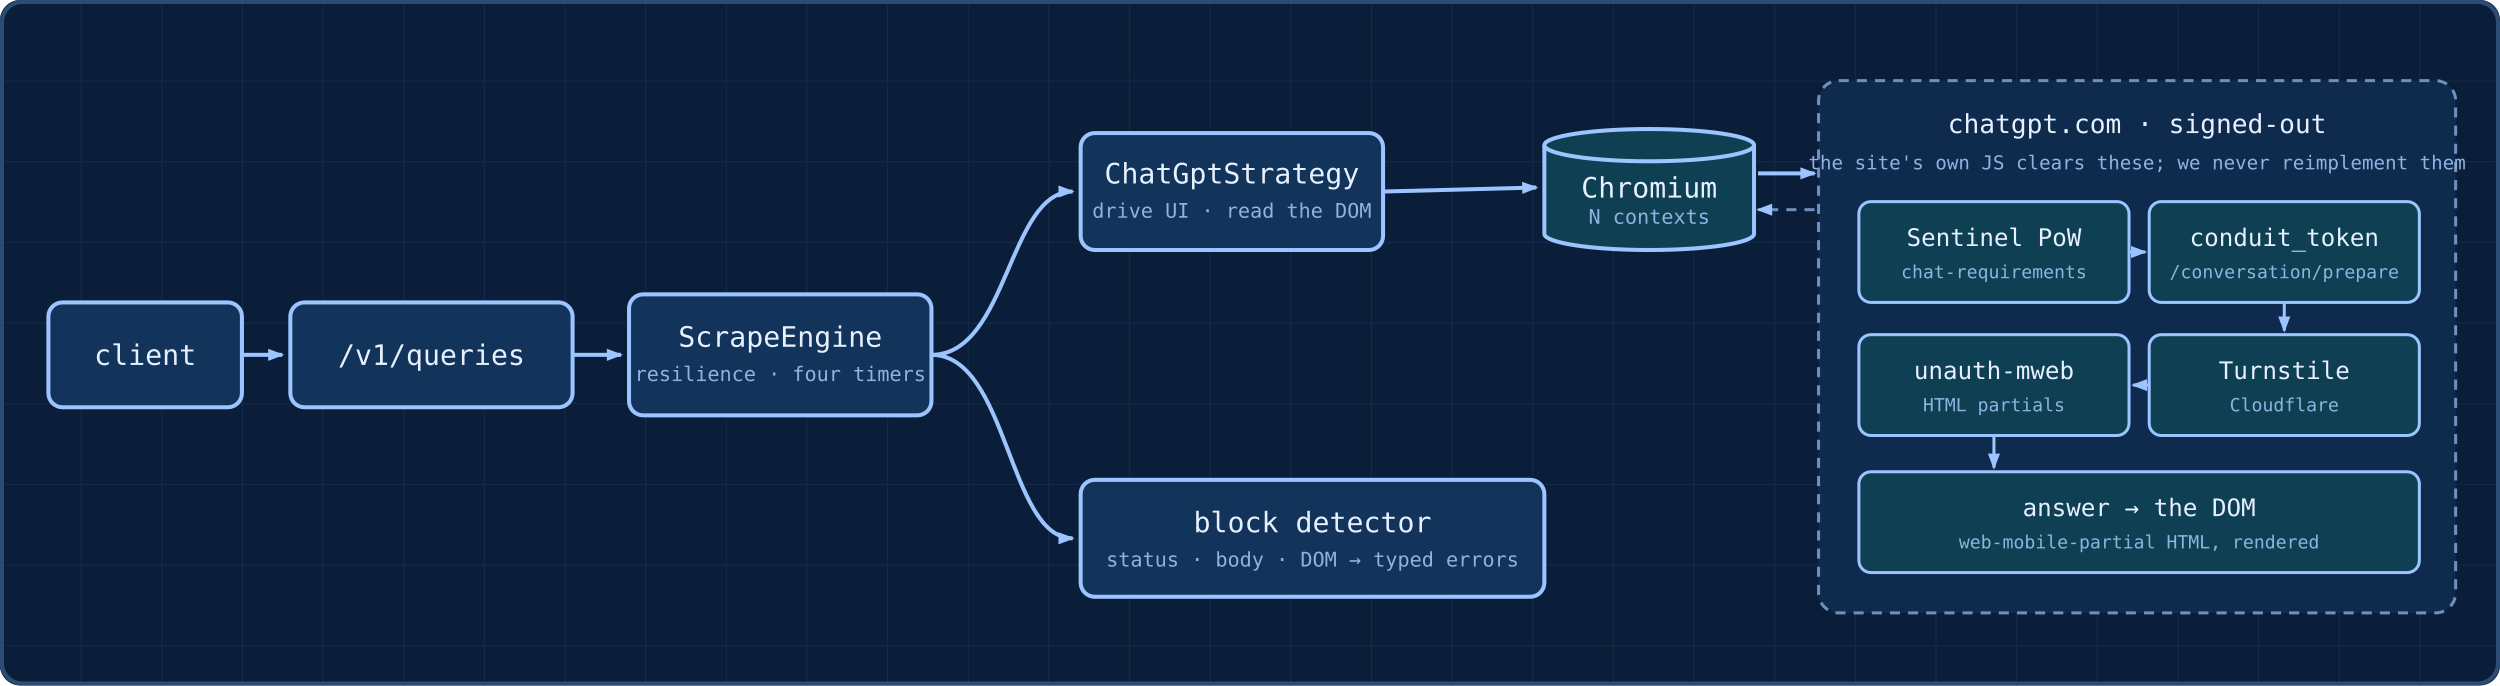
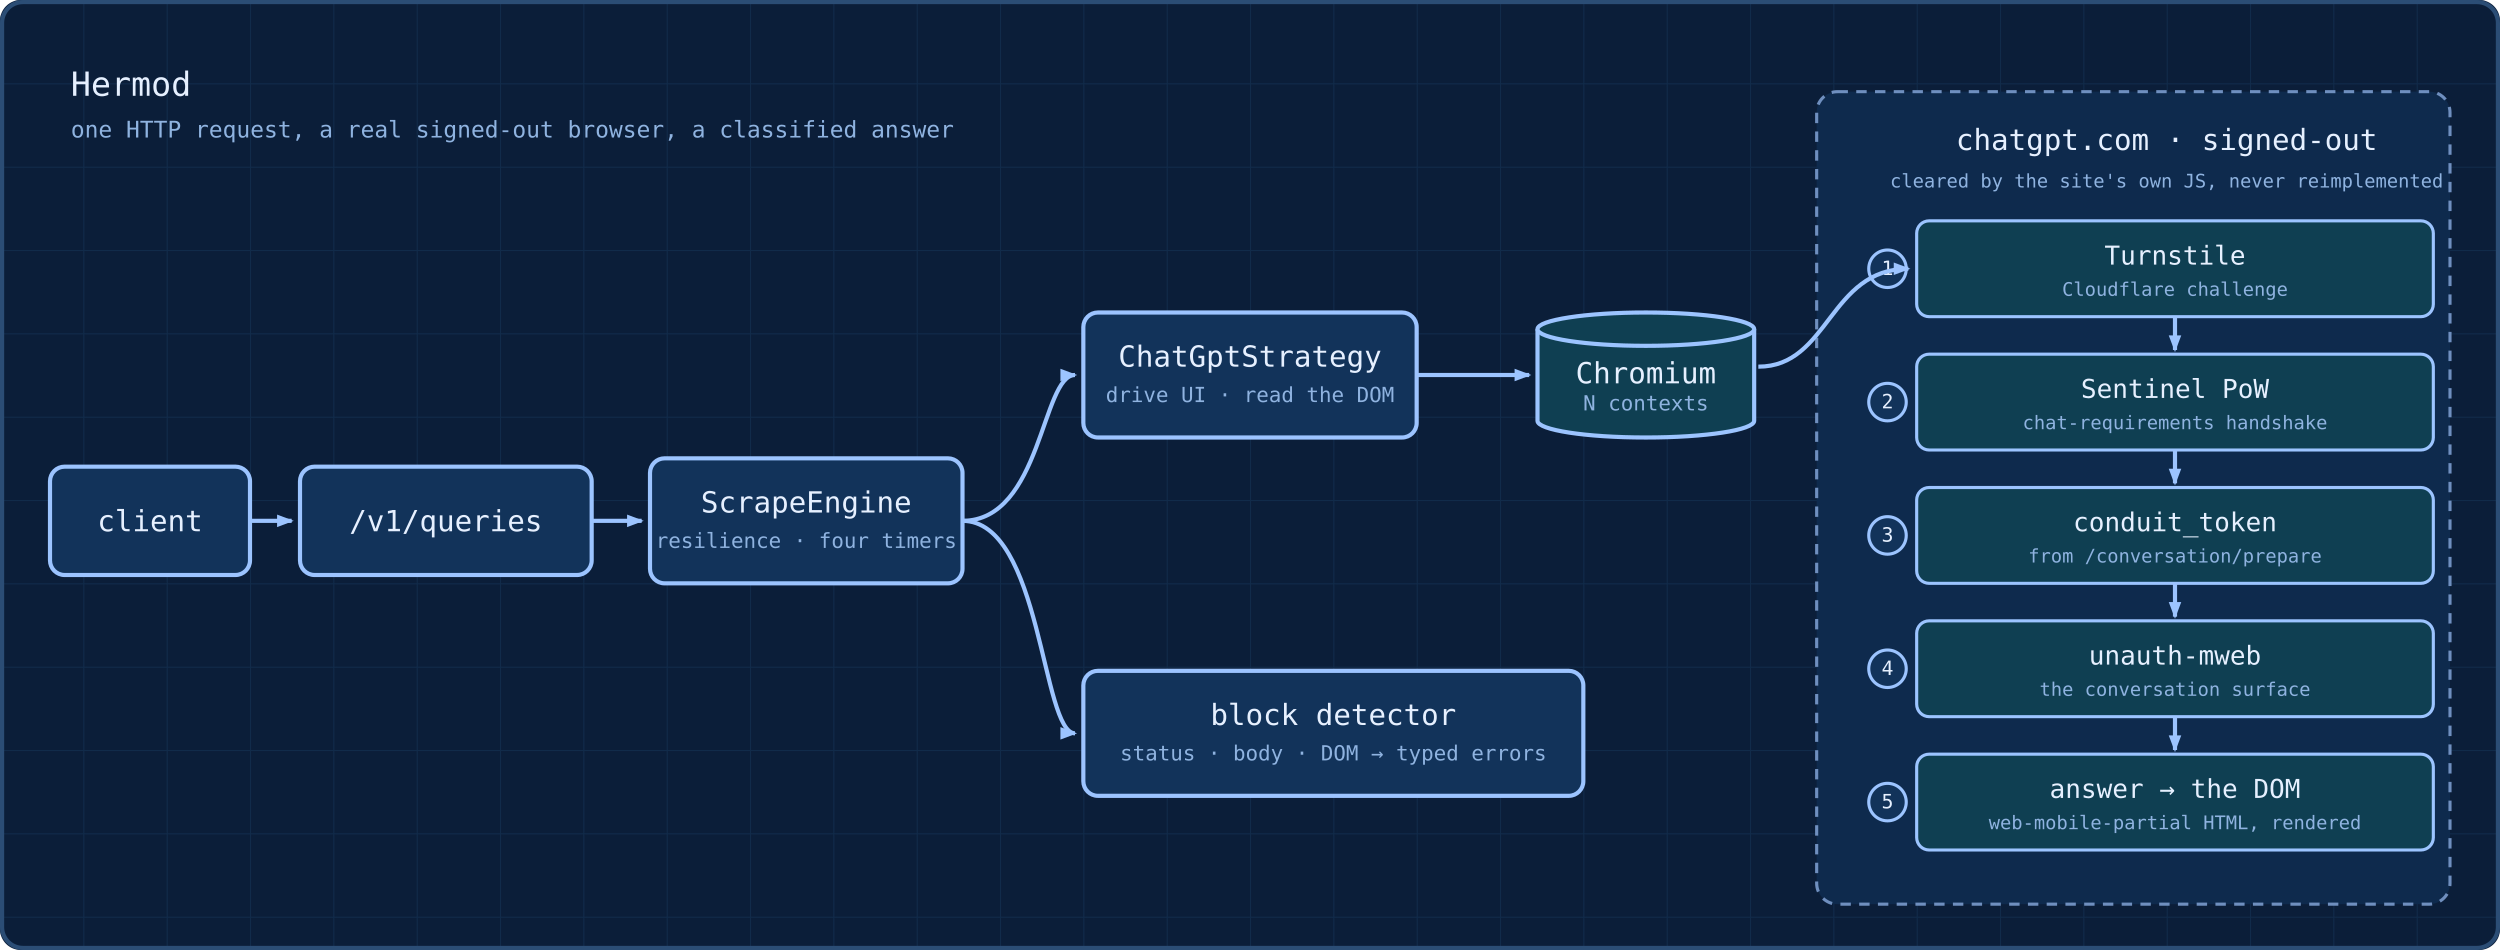
- <svg xmlns="http://www.w3.org/2000/svg" viewBox="0 0 1240 340" font-family="ui-monospace, SFMono-Regular, Menlo, Consolas, monospace">
+ <svg xmlns="http://www.w3.org/2000/svg" viewBox="0 0 1200 456" font-family="ui-monospace, SFMono-Regular, Menlo, Consolas, monospace">
  <defs>
    <marker id="ah" markerWidth="10" markerHeight="8" refX="7" refY="3" orient="auto" markerUnits="userSpaceOnUse">
      <path d="M0,0 L8,3 L0,6 Z" fill="#9cc4ff" />
    </marker>
    <pattern id="grid" width="40" height="40" patternUnits="userSpaceOnUse">
      <path d="M40,0 H0 V40" fill="none" stroke="#163457" stroke-width="1" opacity="0.55" />
    </pattern>
  </defs>
-   <rect x="0" y="0" width="1240" height="340" rx="10" fill="#0b1e39" />
-   <rect x="0" y="0" width="1240" height="340" rx="10" fill="url(#grid)" />
-   <rect x="1" y="1" width="1238" height="338" rx="10" fill="none" stroke="#2b4d75" stroke-width="2" />
-   <rect x="902" y="40" width="316" height="264" rx="10" fill="#0e2a4d" stroke="#6f8fbf" stroke-width="1.5" stroke-dasharray="5 4" />
-   <text x="1060" y="66" text-anchor="middle" fill="#e6f0ff" font-size="13">chatgpt.com · signed-out</text>
-   <text x="1060" y="84" text-anchor="middle" fill="#8fb3e0" font-size="9.5">the site's own JS clears these; we never reimplement them</text>
+   <rect x="0" y="0" width="1200" height="456" rx="10" fill="#0b1e39" />
+   <rect x="0" y="0" width="1200" height="456" rx="10" fill="url(#grid)" />
+   <rect x="1" y="1" width="1198" height="454" rx="10" fill="none" stroke="#2b4d75" stroke-width="2" />
+   <text x="34" y="46" fill="#e6f0ff" font-size="16">Hermod</text>
+   <text x="34" y="66" fill="#8fb3e0" font-size="11">one HTTP request, a real signed-out browser, a classified answer</text>
+   <g stroke="#9cc4ff" stroke-width="2" fill="#12335a">
+     <rect x="24" y="224" width="96" height="52" rx="7" />
+     <rect x="144" y="224" width="140" height="52" rx="7" />
+     <rect x="312" y="220" width="150" height="60" rx="7" />
+     <rect x="520" y="150" width="160" height="60" rx="7" />
+     <rect x="520" y="322" width="240" height="60" rx="7" />
+   </g>
+   <g stroke="#9cc4ff" stroke-width="2" fill="#0f3f52">
+     <path d="M738,158 V202 A52,8 0 0 0 842,202 V158" />
+     <ellipse cx="790" cy="158" rx="52" ry="8" />
+   </g>
+   <g fill="#e6f0ff" font-size="14" text-anchor="middle">
+     <text x="72" y="255">client</text>
+     <text x="214" y="255">/v1/queries</text>
+     <text x="387" y="246">ScrapeEngine</text>
+     <text x="600" y="176">ChatGptStrategy</text>
+     <text x="640" y="348">block detector</text>
+     <text x="790" y="184">Chromium</text>
+   </g>
+   <g fill="#8fb3e0" font-size="10" text-anchor="middle">
+     <text x="387" y="263">resilience · four timers</text>
+     <text x="600" y="193">drive UI · read the DOM</text>
+     <text x="640" y="365">status · body · DOM → typed errors</text>
+     <text x="790" y="197">N contexts</text>
+   </g>
+   <rect x="872" y="44" width="304" height="390" rx="10" fill="#0e2a4d" stroke="#6f8fbf" stroke-width="1.5" stroke-dasharray="5 4" />
+   <text x="1040" y="72" text-anchor="middle" fill="#e6f0ff" font-size="14">chatgpt.com · signed-out</text>
+   <text x="1040" y="90" text-anchor="middle" fill="#8fb3e0" font-size="9">cleared by the site's own JS, never reimplemented</text>
  <g stroke="#9cc4ff" stroke-width="1.5" fill="#0f3f52">
-     <rect x="922" y="100" width="134" height="50" rx="6" />
-     <rect x="1066" y="100" width="134" height="50" rx="6" />
-     <rect x="922" y="166" width="134" height="50" rx="6" />
-     <rect x="1066" y="166" width="134" height="50" rx="6" />
-     <rect x="922" y="234" width="278" height="50" rx="6" />
+     <rect x="920" y="106" width="248" height="46" rx="6" />
+     <rect x="920" y="170" width="248" height="46" rx="6" />
+     <rect x="920" y="234" width="248" height="46" rx="6" />
+     <rect x="920" y="298" width="248" height="46" rx="6" />
+     <rect x="920" y="362" width="248" height="46" rx="6" />
  </g>
-   <g fill="#e6f0ff" font-size="12" text-anchor="middle">
-     <text x="989" y="122">Sentinel PoW</text>
-     <text x="1133" y="122">conduit_token</text>
-     <text x="989" y="188">unauth-mweb</text>
-     <text x="1133" y="188">Turnstile</text>
-     <text x="1061" y="256">answer → the DOM</text>
+   <g fill="#12335a" stroke="#9cc4ff" stroke-width="1.5">
+     <circle cx="906" cy="129" r="9" />
+     <circle cx="906" cy="193" r="9" />
+     <circle cx="906" cy="257" r="9" />
+     <circle cx="906" cy="321" r="9" />
+     <circle cx="906" cy="385" r="9" />
+   </g>
+   <g fill="#e6f0ff" font-size="9.5" text-anchor="middle">
+     <text x="906" y="132">1</text>
+     <text x="906" y="196">2</text>
+     <text x="906" y="260">3</text>
+     <text x="906" y="324">4</text>
+     <text x="906" y="388">5</text>
+   </g>
+   <g fill="#e6f0ff" font-size="12.5" text-anchor="middle">
+     <text x="1044" y="127">Turnstile</text>
+     <text x="1044" y="191">Sentinel PoW</text>
+     <text x="1044" y="255">conduit_token</text>
+     <text x="1044" y="319">unauth-mweb</text>
+     <text x="1044" y="383">answer → the DOM</text>
  </g>
  <g fill="#8fb3e0" font-size="9" text-anchor="middle">
-     <text x="989" y="138">chat-requirements</text>
-     <text x="1133" y="138">/conversation/prepare</text>
-     <text x="989" y="204">HTML partials</text>
-     <text x="1133" y="204">Cloudflare</text>
-     <text x="1061" y="272">web-mobile-partial HTML, rendered</text>
-   </g>
-   <g stroke="#9cc4ff" stroke-width="1.5" fill="none" marker-end="url(#ah)">
-     <line x1="1056" y1="125" x2="1064" y2="125" />
-     <line x1="1133" y1="150" x2="1133" y2="164" />
-     <line x1="1066" y1="191" x2="1058" y2="191" />
-     <line x1="989" y1="216" x2="989" y2="232" />
-   </g>
-   <g stroke="#9cc4ff" stroke-width="2" fill="#12335a">
-     <rect x="24" y="150" width="96" height="52" rx="7" />
-     <rect x="144" y="150" width="140" height="52" rx="7" />
-     <rect x="312" y="146" width="150" height="60" rx="7" />
-     <rect x="536" y="66" width="150" height="58" rx="7" />
-     <rect x="536" y="238" width="230" height="58" rx="7" />
-   </g>
-   <g stroke="#9cc4ff" stroke-width="2" fill="#0f3f52">
-     <path d="M766,72 V116 A52,8 0 0 0 870,116 V72" />
-     <ellipse cx="818" cy="72" rx="52" ry="8" />
-   </g>
-   <g fill="#e6f0ff" font-size="14" text-anchor="middle">
-     <text x="72" y="181">client</text>
-     <text x="214" y="181">/v1/queries</text>
-     <text x="387" y="172">ScrapeEngine</text>
-     <text x="611" y="91">ChatGptStrategy</text>
-     <text x="651" y="264">block detector</text>
-     <text x="818" y="98">Chromium</text>
-   </g>
-   <g fill="#8fb3e0" font-size="10" text-anchor="middle">
-     <text x="387" y="189">resilience · four timers</text>
-     <text x="611" y="108">drive UI · read the DOM</text>
-     <text x="651" y="281">status · body · DOM → typed errors</text>
-     <text x="818" y="111">N contexts</text>
+     <text x="1044" y="142">Cloudflare challenge</text>
+     <text x="1044" y="206">chat-requirements handshake</text>
+     <text x="1044" y="270">from /conversation/prepare</text>
+     <text x="1044" y="334">the conversation surface</text>
+     <text x="1044" y="398">web-mobile-partial HTML, rendered</text>
  </g>
  <g stroke="#9cc4ff" stroke-width="2" fill="none" marker-end="url(#ah)">
-     <line x1="120" y1="176" x2="140" y2="176" />
-     <line x1="284" y1="176" x2="308" y2="176" />
-     <path d="M462,176 C500,176 500,95 532,95" />
-     <path d="M462,176 C500,176 500,267 532,267" />
-     <line x1="686" y1="95" x2="762" y2="93" />
-     <line x1="872" y1="86" x2="900" y2="86" />
+     <line x1="120" y1="250" x2="140" y2="250" />
+     <line x1="284" y1="250" x2="308" y2="250" />
+     <path d="M462,250 C500,250 500,180 516,180" />
+     <path d="M462,250 C500,250 500,352 516,352" />
+     <line x1="680" y1="180" x2="734" y2="180" />
+     <path d="M844,176 C878,176 878,129 916,129" />
+     <line x1="1044" y1="152" x2="1044" y2="168" />
+     <line x1="1044" y1="216" x2="1044" y2="232" />
+     <line x1="1044" y1="280" x2="1044" y2="296" />
+     <line x1="1044" y1="344" x2="1044" y2="360" />
  </g>
-   <line x1="900" y1="104" x2="872" y2="104" stroke="#6f8fbf" stroke-width="1.5" stroke-dasharray="5 4" marker-end="url(#ah)" />
</svg>
